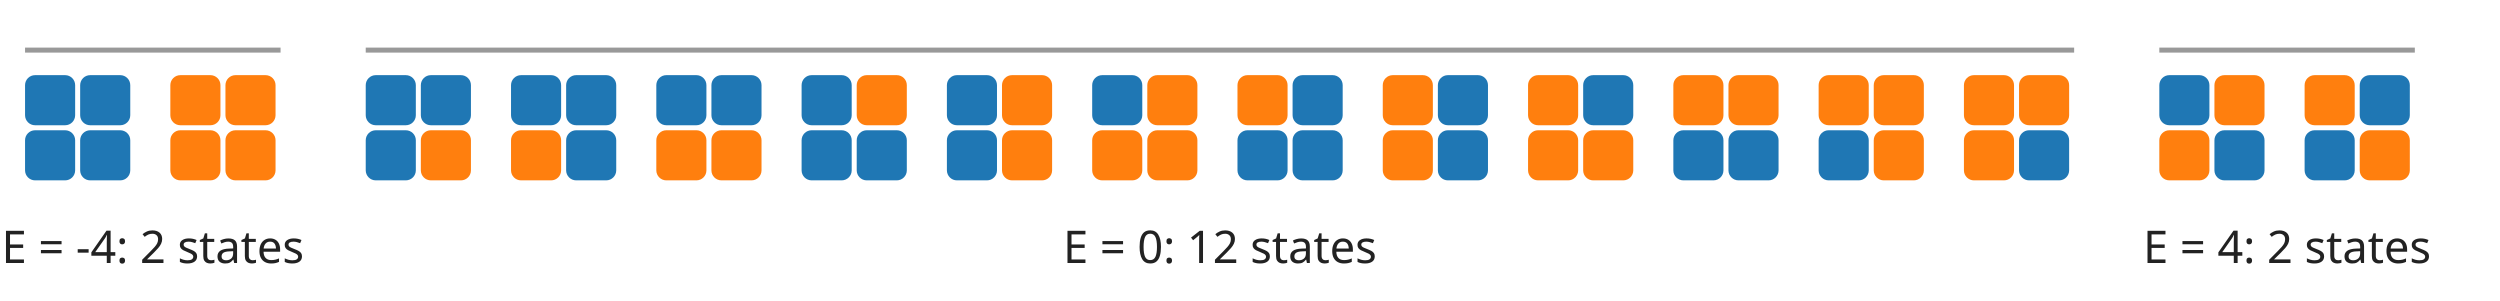
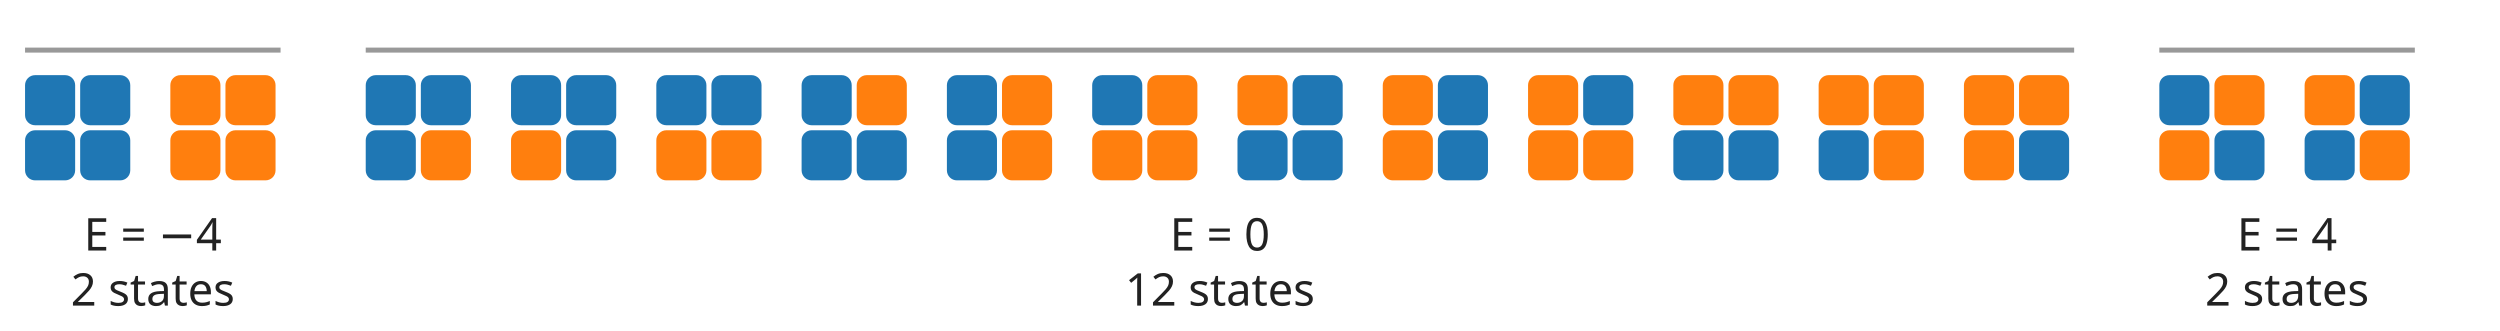
- <svg xmlns="http://www.w3.org/2000/svg" viewBox="0 0 998 120" font-family="system-ui, sans-serif">
+ <svg xmlns="http://www.w3.org/2000/svg" viewBox="0 0 998 132" font-family="system-ui, sans-serif">
  <rect x="10" y="30" width="20" height="20" rx="4" fill="#1f77b4" />
  <rect x="32" y="30" width="20" height="20" rx="4" fill="#1f77b4" />
  <rect x="10" y="52" width="20" height="20" rx="4" fill="#1f77b4" />
  <rect x="32" y="52" width="20" height="20" rx="4" fill="#1f77b4" />
  <rect x="68" y="30" width="20" height="20" rx="4" fill="#ff7f0e" />
  <rect x="90" y="30" width="20" height="20" rx="4" fill="#ff7f0e" />
  <rect x="68" y="52" width="20" height="20" rx="4" fill="#ff7f0e" />
  <rect x="90" y="52" width="20" height="20" rx="4" fill="#ff7f0e" />
-   <text x="61.0" y="105" text-anchor="middle" font-size="18" fill="#222">E = -4: 2 states</text>
+   <text x="61.0" y="100" text-anchor="middle" font-size="18" fill="#222">E = −4</text>
+   <text x="61.0" y="122" text-anchor="middle" font-size="18" fill="#222">2 states</text>
  <line x1="10" x2="112" y1="20" y2="20" stroke="#999" stroke-width="2" />
  <rect x="146" y="30" width="20" height="20" rx="4" fill="#1f77b4" />
  <rect x="168" y="30" width="20" height="20" rx="4" fill="#1f77b4" />
  <rect x="146" y="52" width="20" height="20" rx="4" fill="#1f77b4" />
  <rect x="168" y="52" width="20" height="20" rx="4" fill="#ff7f0e" />
  <rect x="204" y="30" width="20" height="20" rx="4" fill="#1f77b4" />
  <rect x="226" y="30" width="20" height="20" rx="4" fill="#1f77b4" />
  <rect x="204" y="52" width="20" height="20" rx="4" fill="#ff7f0e" />
  <rect x="226" y="52" width="20" height="20" rx="4" fill="#1f77b4" />
  <rect x="262" y="30" width="20" height="20" rx="4" fill="#1f77b4" />
  <rect x="284" y="30" width="20" height="20" rx="4" fill="#1f77b4" />
  <rect x="262" y="52" width="20" height="20" rx="4" fill="#ff7f0e" />
  <rect x="284" y="52" width="20" height="20" rx="4" fill="#ff7f0e" />
  <rect x="320" y="30" width="20" height="20" rx="4" fill="#1f77b4" />
  <rect x="342" y="30" width="20" height="20" rx="4" fill="#ff7f0e" />
  <rect x="320" y="52" width="20" height="20" rx="4" fill="#1f77b4" />
  <rect x="342" y="52" width="20" height="20" rx="4" fill="#1f77b4" />
  <rect x="378" y="30" width="20" height="20" rx="4" fill="#1f77b4" />
  <rect x="400" y="30" width="20" height="20" rx="4" fill="#ff7f0e" />
  <rect x="378" y="52" width="20" height="20" rx="4" fill="#1f77b4" />
  <rect x="400" y="52" width="20" height="20" rx="4" fill="#ff7f0e" />
  <rect x="436" y="30" width="20" height="20" rx="4" fill="#1f77b4" />
  <rect x="458" y="30" width="20" height="20" rx="4" fill="#ff7f0e" />
  <rect x="436" y="52" width="20" height="20" rx="4" fill="#ff7f0e" />
  <rect x="458" y="52" width="20" height="20" rx="4" fill="#ff7f0e" />
  <rect x="494" y="30" width="20" height="20" rx="4" fill="#ff7f0e" />
  <rect x="516" y="30" width="20" height="20" rx="4" fill="#1f77b4" />
  <rect x="494" y="52" width="20" height="20" rx="4" fill="#1f77b4" />
  <rect x="516" y="52" width="20" height="20" rx="4" fill="#1f77b4" />
  <rect x="552" y="30" width="20" height="20" rx="4" fill="#ff7f0e" />
  <rect x="574" y="30" width="20" height="20" rx="4" fill="#1f77b4" />
  <rect x="552" y="52" width="20" height="20" rx="4" fill="#ff7f0e" />
  <rect x="574" y="52" width="20" height="20" rx="4" fill="#1f77b4" />
  <rect x="610" y="30" width="20" height="20" rx="4" fill="#ff7f0e" />
  <rect x="632" y="30" width="20" height="20" rx="4" fill="#1f77b4" />
  <rect x="610" y="52" width="20" height="20" rx="4" fill="#ff7f0e" />
  <rect x="632" y="52" width="20" height="20" rx="4" fill="#ff7f0e" />
  <rect x="668" y="30" width="20" height="20" rx="4" fill="#ff7f0e" />
  <rect x="690" y="30" width="20" height="20" rx="4" fill="#ff7f0e" />
  <rect x="668" y="52" width="20" height="20" rx="4" fill="#1f77b4" />
  <rect x="690" y="52" width="20" height="20" rx="4" fill="#1f77b4" />
  <rect x="726" y="30" width="20" height="20" rx="4" fill="#ff7f0e" />
  <rect x="748" y="30" width="20" height="20" rx="4" fill="#ff7f0e" />
  <rect x="726" y="52" width="20" height="20" rx="4" fill="#1f77b4" />
  <rect x="748" y="52" width="20" height="20" rx="4" fill="#ff7f0e" />
  <rect x="784" y="30" width="20" height="20" rx="4" fill="#ff7f0e" />
  <rect x="806" y="30" width="20" height="20" rx="4" fill="#ff7f0e" />
  <rect x="784" y="52" width="20" height="20" rx="4" fill="#ff7f0e" />
  <rect x="806" y="52" width="20" height="20" rx="4" fill="#1f77b4" />
-   <text x="487.0" y="105" text-anchor="middle" font-size="18" fill="#222">E = 0: 12 states</text>
+   <text x="487.0" y="100" text-anchor="middle" font-size="18" fill="#222">E = 0</text>
+   <text x="487.0" y="122" text-anchor="middle" font-size="18" fill="#222">12 states</text>
  <line x1="146" x2="828" y1="20" y2="20" stroke="#999" stroke-width="2" />
  <rect x="862" y="30" width="20" height="20" rx="4" fill="#1f77b4" />
  <rect x="884" y="30" width="20" height="20" rx="4" fill="#ff7f0e" />
  <rect x="862" y="52" width="20" height="20" rx="4" fill="#ff7f0e" />
  <rect x="884" y="52" width="20" height="20" rx="4" fill="#1f77b4" />
  <rect x="920" y="30" width="20" height="20" rx="4" fill="#ff7f0e" />
  <rect x="942" y="30" width="20" height="20" rx="4" fill="#1f77b4" />
  <rect x="920" y="52" width="20" height="20" rx="4" fill="#1f77b4" />
  <rect x="942" y="52" width="20" height="20" rx="4" fill="#ff7f0e" />
-   <text x="913.0" y="105" text-anchor="middle" font-size="18" fill="#222">E = 4: 2 states</text>
+   <text x="913.0" y="100" text-anchor="middle" font-size="18" fill="#222">E = 4</text>
+   <text x="913.0" y="122" text-anchor="middle" font-size="18" fill="#222">2 states</text>
  <line x1="862" x2="964" y1="20" y2="20" stroke="#999" stroke-width="2" />
</svg>
